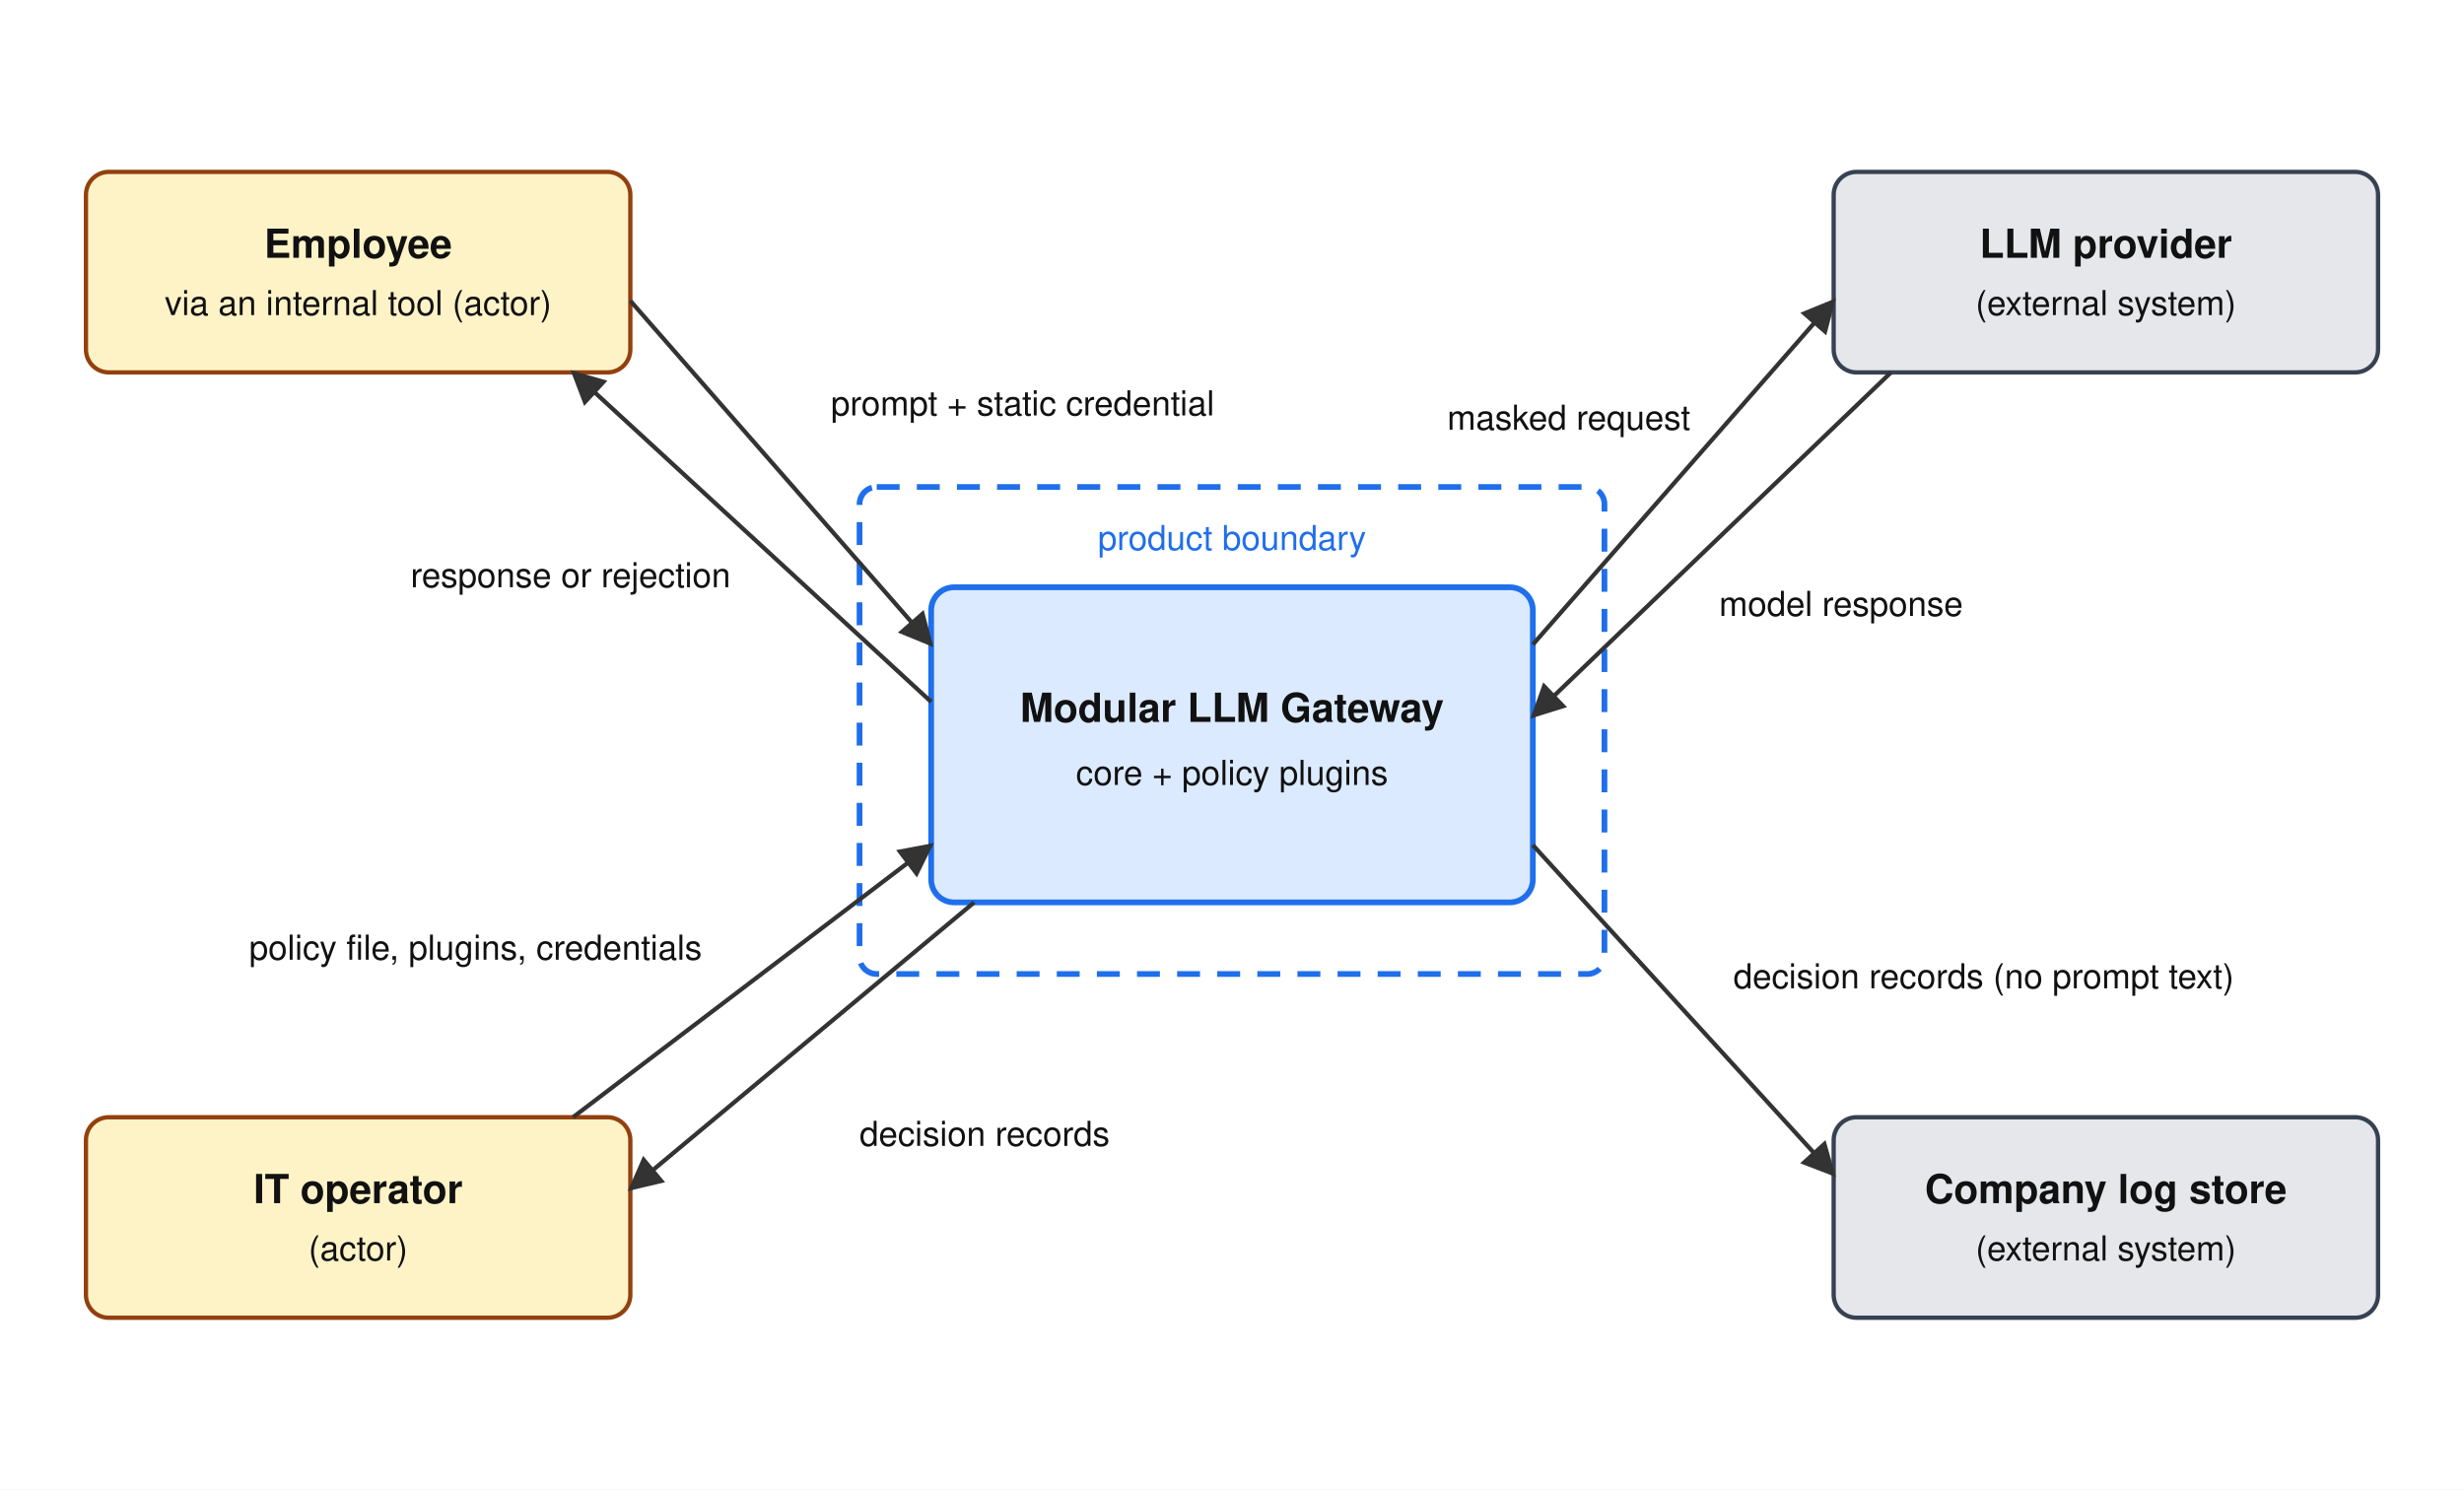
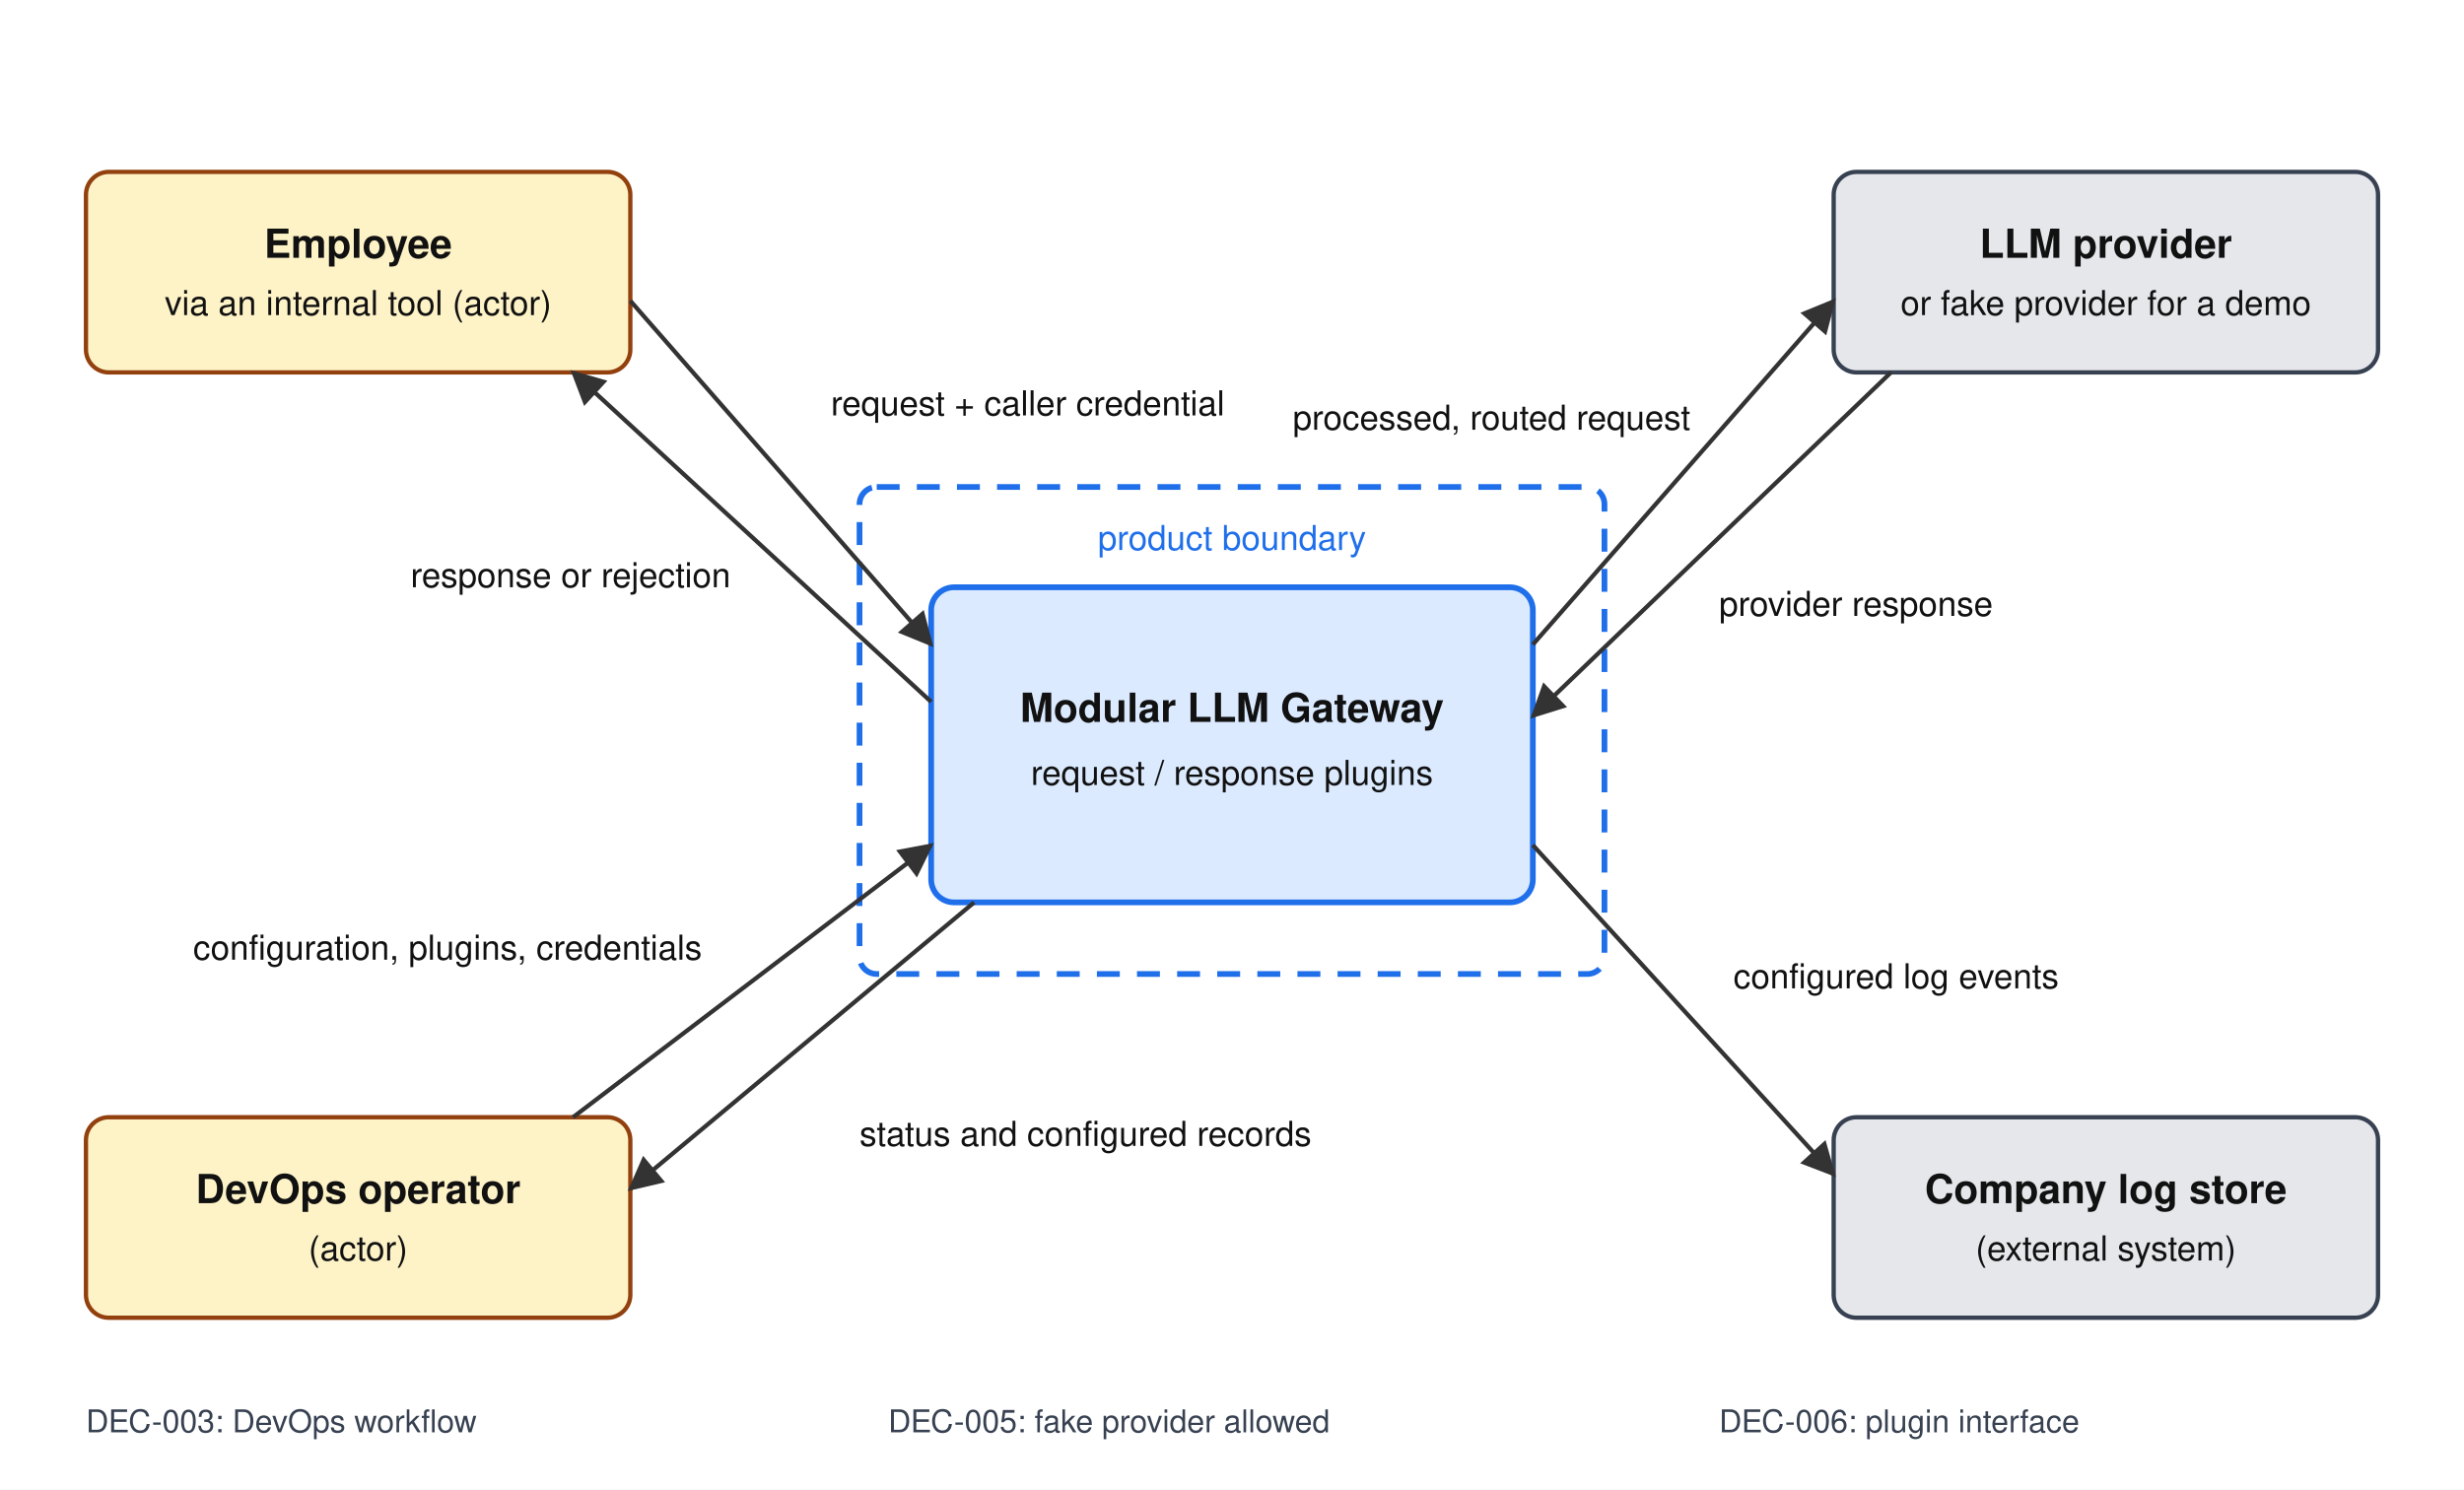
<svg xmlns="http://www.w3.org/2000/svg" width="860" height="520" viewBox="0 0 860 520" font-family="Helvetica, Arial, sans-serif" font-size="14">
  <defs>
    <marker id="arrow" viewBox="0 0 10 10" refX="9" refY="5" markerWidth="8" markerHeight="8" orient="auto-start-reverse">
      <path d="M0,0 L10,5 L0,10 z" fill="#333333" />
    </marker>
  </defs>
  <style>.l { paint-order: stroke; stroke: #ffffff; stroke-width: 4px; }</style>
  <rect width="860" height="520" fill="#ffffff" />
  <rect x="300" y="170" width="260" height="170" rx="6" fill="none" stroke="#1f6feb" stroke-width="2" stroke-dasharray="8 6" />
  <text x="430" y="192" text-anchor="middle" fill="#1f6feb" font-size="12">product boundary</text>
  <rect x="325" y="205" width="210" height="110" rx="8" fill="#dbeafe" stroke="#1f6feb" stroke-width="2" />
  <text x="430" y="252" text-anchor="middle" font-weight="bold" fill="#111111">Modular LLM Gateway</text>
-   <text x="430" y="274" text-anchor="middle" fill="#111111" font-size="12">core + policy plugins</text>
+   <text x="430" y="274" text-anchor="middle" fill="#111111" font-size="12">request / response plugins</text>
  <rect x="30" y="60" width="190" height="70" rx="8" fill="#fef3c7" stroke="#92400e" stroke-width="1.5" />
  <text x="125" y="90" text-anchor="middle" font-weight="bold" fill="#111111">Employee</text>
  <text x="125" y="110" text-anchor="middle" fill="#111111" font-size="12">via an internal tool (actor)</text>
  <rect x="30" y="390" width="190" height="70" rx="8" fill="#fef3c7" stroke="#92400e" stroke-width="1.5" />
-   <text x="125" y="420" text-anchor="middle" font-weight="bold" fill="#111111">IT operator</text>
+   <text x="125" y="420" text-anchor="middle" font-weight="bold" fill="#111111">DevOps operator</text>
  <text x="125" y="440" text-anchor="middle" fill="#111111" font-size="12">(actor)</text>
  <rect x="640" y="60" width="190" height="70" rx="8" fill="#e5e7eb" stroke="#374151" stroke-width="1.5" />
  <text x="735" y="90" text-anchor="middle" font-weight="bold" fill="#111111">LLM provider</text>
-   <text x="735" y="110" text-anchor="middle" fill="#111111" font-size="12">(external system)</text>
+   <text x="735" y="110" text-anchor="middle" fill="#111111" font-size="12">or fake provider for a demo</text>
  <rect x="640" y="390" width="190" height="70" rx="8" fill="#e5e7eb" stroke="#374151" stroke-width="1.5" />
  <text x="735" y="420" text-anchor="middle" font-weight="bold" fill="#111111">Company log store</text>
  <text x="735" y="440" text-anchor="middle" fill="#111111" font-size="12">(external system)</text>
  <line x1="220" y1="105" x2="325" y2="225" stroke="#333333" stroke-width="1.5" marker-end="url(#arrow)" />
-   <text x="290" y="145" fill="#111111" font-size="12" class="l">prompt + static credential</text>
+   <text x="290" y="145" fill="#111111" font-size="12" class="l">request + caller credential</text>
  <line x1="325" y1="245" x2="200" y2="130" stroke="#333333" stroke-width="1.5" marker-end="url(#arrow)" />
  <text x="255" y="205" text-anchor="end" fill="#111111" font-size="12" class="l">response or rejection</text>
  <line x1="535" y1="225" x2="640" y2="105" stroke="#333333" stroke-width="1.5" marker-end="url(#arrow)" />
-   <text x="590" y="150" text-anchor="end" fill="#111111" font-size="12" class="l">masked request</text>
+   <text x="590" y="150" text-anchor="end" fill="#111111" font-size="12" class="l">processed, routed request</text>
  <line x1="660" y1="130" x2="535" y2="250" stroke="#333333" stroke-width="1.5" marker-end="url(#arrow)" />
-   <text x="600" y="215" fill="#111111" font-size="12" class="l">model response</text>
+   <text x="600" y="215" fill="#111111" font-size="12" class="l">provider response</text>
  <line x1="200" y1="390" x2="325" y2="295" stroke="#333333" stroke-width="1.5" marker-end="url(#arrow)" />
-   <text x="245" y="335" text-anchor="end" fill="#111111" font-size="12" class="l">policy file, plugins, credentials</text>
+   <text x="245" y="335" text-anchor="end" fill="#111111" font-size="12" class="l">configuration, plugins, credentials</text>
  <line x1="340" y1="315" x2="220" y2="415" stroke="#333333" stroke-width="1.5" marker-end="url(#arrow)" />
-   <text x="300" y="400" fill="#111111" font-size="12" class="l">decision records</text>
+   <text x="300" y="400" fill="#111111" font-size="12" class="l">status and configured records</text>
  <line x1="535" y1="295" x2="640" y2="410" stroke="#333333" stroke-width="1.5" marker-end="url(#arrow)" />
-   <text x="605" y="345" fill="#111111" font-size="12" class="l">decision records (no prompt text)</text>
+   <text x="605" y="345" fill="#111111" font-size="12" class="l">configured log events</text>
+   <a href="../decisions.md#dec-003">
+     <text x="30" y="500" fill="#374151" font-size="11">DEC-003: DevOps workflow</text>
+   </a>
+   <a href="../decisions.md#dec-005">
+     <text x="310" y="500" fill="#374151" font-size="11">DEC-005: fake provider allowed</text>
+   </a>
+   <a href="../decisions.md#dec-006">
+     <text x="600" y="500" fill="#374151" font-size="11">DEC-006: plugin interface</text>
+   </a>
</svg>
